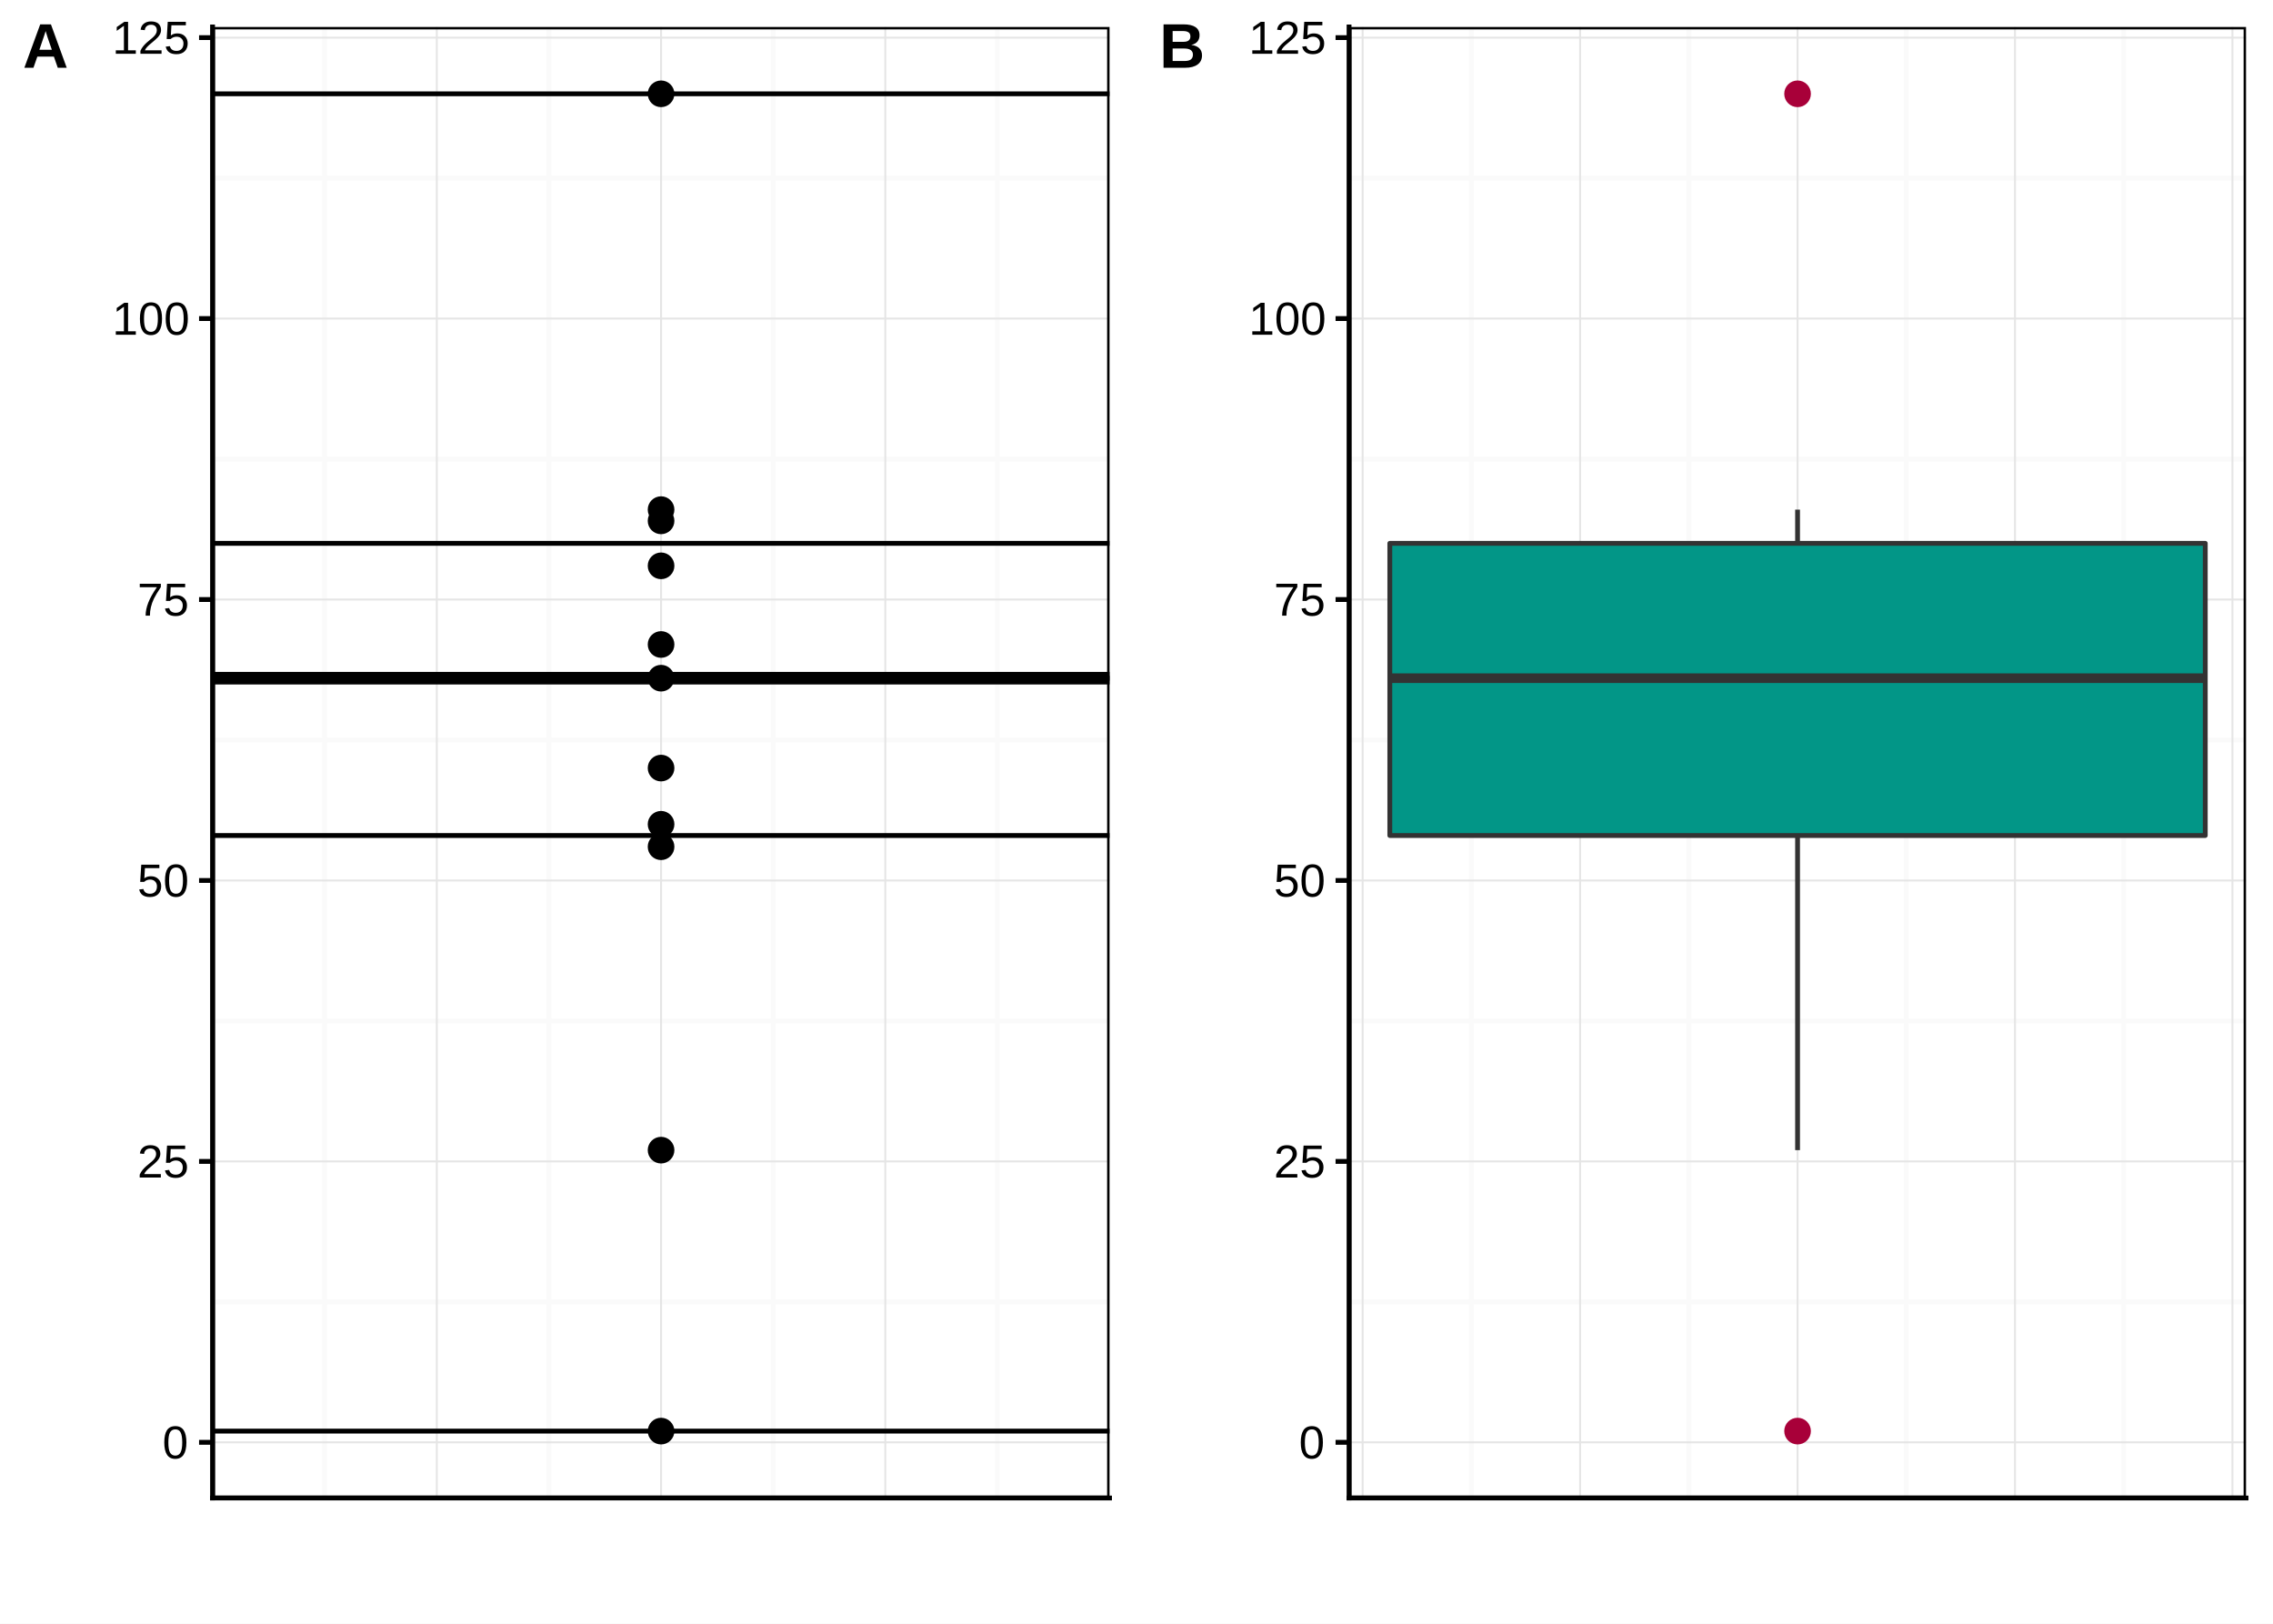
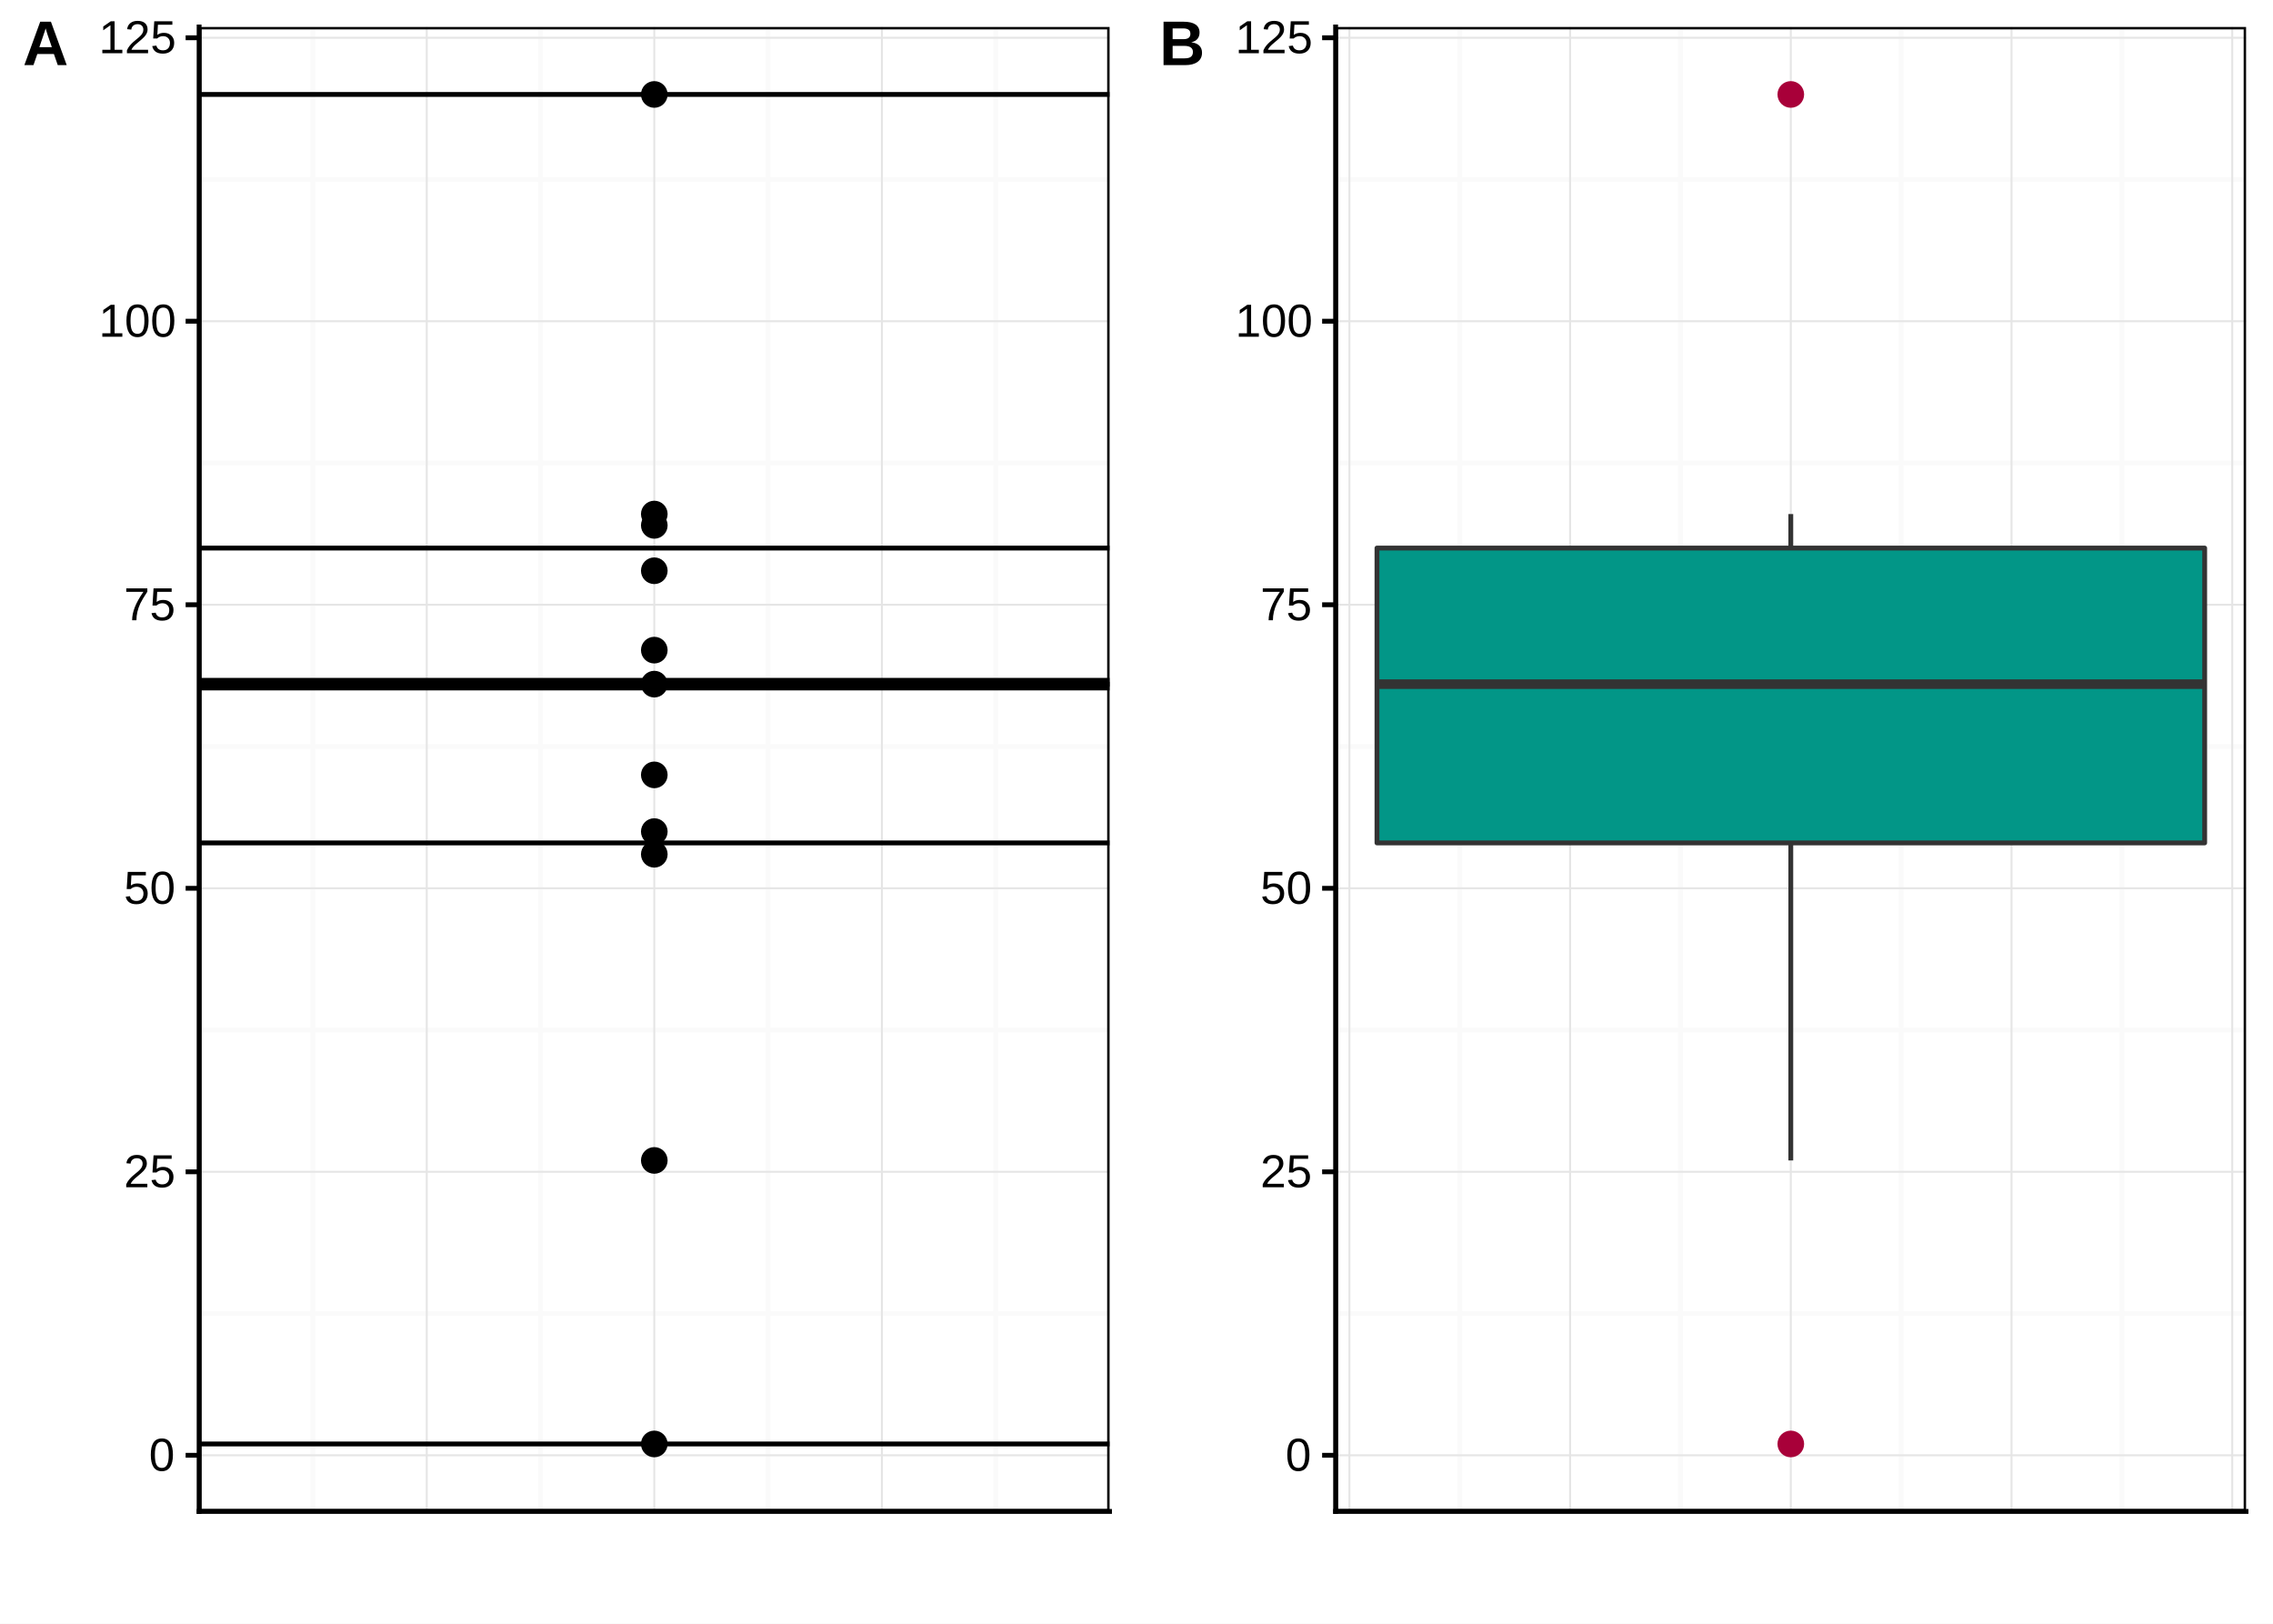
<svg xmlns="http://www.w3.org/2000/svg" viewBox="0 0 504.00 360.00">
  <defs>
    <style type="text/css">
    line, polyline, path, rect, circle {
      fill: none;
      stroke: #000000;
      stroke-linecap: round;
      stroke-linejoin: round;
      stroke-miterlimit: 10.00;
    }
  </style>
  </defs>
  <rect width="100%" height="100%" style="stroke: none; fill: #FFFFFF;" />
  <defs>
    <clipPath id="cpMHwyNTJ8MzYwfDA=">
      <rect x="0.00" y="0.00" width="252.00" height="360.00" />
    </clipPath>
  </defs>
  <rect x="0.00" y="0.00" width="252.00" height="360.00" style="stroke-width: 0.00; stroke: none;" clip-path="url(#cpMHwyNTJ8MzYwfDA=)" />
  <defs>
    <clipPath id="cpMHw1MDR8MzYwfDA=">
      <rect x="0.00" y="0.00" width="504.00" height="360.00" />
    </clipPath>
  </defs>
  <defs>
-     <clipPath id="cpNDcuMTMwM3wyNDYuMDIyfDMzMi4xMTZ8NS45Nzc1OA==">
-       <rect x="47.13" y="5.98" width="198.89" height="326.14" />
+     <clipPath id="cpNDQuMTQ2NXwyNDYuMDIyfDMzNS4wOTl8NS45Nzc1OA==">
+       <rect x="44.15" y="5.98" width="201.88" height="329.12" />
    </clipPath>
  </defs>
-   <rect x="47.13" y="5.98" width="198.89" height="326.14" style="stroke-width: 0.00; stroke: none; fill: #FFFFFF;" clip-path="url(#cpNDcuMTMwM3wyNDYuMDIyfDMzMi4xMTZ8NS45Nzc1OA==)" />
-   <polyline points="47.13,288.64 246.02,288.64 " style="stroke-width: 1.07; stroke: #FAFAFA; stroke-linecap: butt;" clip-path="url(#cpNDcuMTMwM3wyNDYuMDIyfDMzMi4xMTZ8NS45Nzc1OA==)" />
-   <polyline points="47.13,226.35 246.02,226.35 " style="stroke-width: 1.07; stroke: #FAFAFA; stroke-linecap: butt;" clip-path="url(#cpNDcuMTMwM3wyNDYuMDIyfDMzMi4xMTZ8NS45Nzc1OA==)" />
-   <polyline points="47.13,164.06 246.02,164.06 " style="stroke-width: 1.07; stroke: #FAFAFA; stroke-linecap: butt;" clip-path="url(#cpNDcuMTMwM3wyNDYuMDIyfDMzMi4xMTZ8NS45Nzc1OA==)" />
-   <polyline points="47.13,101.78 246.02,101.78 " style="stroke-width: 1.07; stroke: #FAFAFA; stroke-linecap: butt;" clip-path="url(#cpNDcuMTMwM3wyNDYuMDIyfDMzMi4xMTZ8NS45Nzc1OA==)" />
-   <polyline points="47.13,39.49 246.02,39.49 " style="stroke-width: 1.07; stroke: #FAFAFA; stroke-linecap: butt;" clip-path="url(#cpNDcuMTMwM3wyNDYuMDIyfDMzMi4xMTZ8NS45Nzc1OA==)" />
-   <polyline points="71.99,332.12 71.99,5.98 " style="stroke-width: 1.07; stroke: #FAFAFA; stroke-linecap: butt;" clip-path="url(#cpNDcuMTMwM3wyNDYuMDIyfDMzMi4xMTZ8NS45Nzc1OA==)" />
-   <polyline points="121.71,332.12 121.71,5.98 " style="stroke-width: 1.07; stroke: #FAFAFA; stroke-linecap: butt;" clip-path="url(#cpNDcuMTMwM3wyNDYuMDIyfDMzMi4xMTZ8NS45Nzc1OA==)" />
-   <polyline points="171.44,332.12 171.44,5.98 " style="stroke-width: 1.07; stroke: #FAFAFA; stroke-linecap: butt;" clip-path="url(#cpNDcuMTMwM3wyNDYuMDIyfDMzMi4xMTZ8NS45Nzc1OA==)" />
-   <polyline points="221.16,332.12 221.16,5.98 " style="stroke-width: 1.07; stroke: #FAFAFA; stroke-linecap: butt;" clip-path="url(#cpNDcuMTMwM3wyNDYuMDIyfDMzMi4xMTZ8NS45Nzc1OA==)" />
-   <polyline points="47.13,319.78 246.02,319.78 " style="stroke-width: 0.43; stroke: #E5E5E5; stroke-linecap: butt;" clip-path="url(#cpNDcuMTMwM3wyNDYuMDIyfDMzMi4xMTZ8NS45Nzc1OA==)" />
-   <polyline points="47.13,257.50 246.02,257.50 " style="stroke-width: 0.43; stroke: #E5E5E5; stroke-linecap: butt;" clip-path="url(#cpNDcuMTMwM3wyNDYuMDIyfDMzMi4xMTZ8NS45Nzc1OA==)" />
-   <polyline points="47.13,195.21 246.02,195.21 " style="stroke-width: 0.43; stroke: #E5E5E5; stroke-linecap: butt;" clip-path="url(#cpNDcuMTMwM3wyNDYuMDIyfDMzMi4xMTZ8NS45Nzc1OA==)" />
-   <polyline points="47.13,132.92 246.02,132.92 " style="stroke-width: 0.43; stroke: #E5E5E5; stroke-linecap: butt;" clip-path="url(#cpNDcuMTMwM3wyNDYuMDIyfDMzMi4xMTZ8NS45Nzc1OA==)" />
-   <polyline points="47.13,70.63 246.02,70.63 " style="stroke-width: 0.43; stroke: #E5E5E5; stroke-linecap: butt;" clip-path="url(#cpNDcuMTMwM3wyNDYuMDIyfDMzMi4xMTZ8NS45Nzc1OA==)" />
-   <polyline points="47.13,8.34 246.02,8.34 " style="stroke-width: 0.43; stroke: #E5E5E5; stroke-linecap: butt;" clip-path="url(#cpNDcuMTMwM3wyNDYuMDIyfDMzMi4xMTZ8NS45Nzc1OA==)" />
-   <polyline points="47.13,332.12 47.13,5.98 " style="stroke-width: 0.43; stroke: #E5E5E5; stroke-linecap: butt;" clip-path="url(#cpNDcuMTMwM3wyNDYuMDIyfDMzMi4xMTZ8NS45Nzc1OA==)" />
-   <polyline points="96.85,332.12 96.85,5.98 " style="stroke-width: 0.43; stroke: #E5E5E5; stroke-linecap: butt;" clip-path="url(#cpNDcuMTMwM3wyNDYuMDIyfDMzMi4xMTZ8NS45Nzc1OA==)" />
-   <polyline points="146.58,332.12 146.58,5.98 " style="stroke-width: 0.43; stroke: #E5E5E5; stroke-linecap: butt;" clip-path="url(#cpNDcuMTMwM3wyNDYuMDIyfDMzMi4xMTZ8NS45Nzc1OA==)" />
-   <polyline points="196.30,332.12 196.30,5.98 " style="stroke-width: 0.43; stroke: #E5E5E5; stroke-linecap: butt;" clip-path="url(#cpNDcuMTMwM3wyNDYuMDIyfDMzMi4xMTZ8NS45Nzc1OA==)" />
-   <polyline points="246.02,332.12 246.02,5.98 " style="stroke-width: 0.43; stroke: #E5E5E5; stroke-linecap: butt;" clip-path="url(#cpNDcuMTMwM3wyNDYuMDIyfDMzMi4xMTZ8NS45Nzc1OA==)" />
-   <circle cx="146.58" cy="317.29" r="1.95pt" style="stroke-width: 0.71; fill: #000000;" clip-path="url(#cpNDcuMTMwM3wyNDYuMDIyfDMzMi4xMTZ8NS45Nzc1OA==)" />
-   <circle cx="146.58" cy="142.89" r="1.95pt" style="stroke-width: 0.71; fill: #000000;" clip-path="url(#cpNDcuMTMwM3wyNDYuMDIyfDMzMi4xMTZ8NS45Nzc1OA==)" />
-   <circle cx="146.58" cy="182.75" r="1.95pt" style="stroke-width: 0.71; fill: #000000;" clip-path="url(#cpNDcuMTMwM3wyNDYuMDIyfDMzMi4xMTZ8NS45Nzc1OA==)" />
-   <circle cx="146.58" cy="150.36" r="1.95pt" style="stroke-width: 0.71; fill: #000000;" clip-path="url(#cpNDcuMTMwM3wyNDYuMDIyfDMzMi4xMTZ8NS45Nzc1OA==)" />
-   <circle cx="146.58" cy="125.45" r="1.95pt" style="stroke-width: 0.71; fill: #000000;" clip-path="url(#cpNDcuMTMwM3wyNDYuMDIyfDMzMi4xMTZ8NS45Nzc1OA==)" />
-   <circle cx="146.58" cy="170.29" r="1.95pt" style="stroke-width: 0.71; fill: #000000;" clip-path="url(#cpNDcuMTMwM3wyNDYuMDIyfDMzMi4xMTZ8NS45Nzc1OA==)" />
-   <circle cx="146.58" cy="112.99" r="1.95pt" style="stroke-width: 0.71; fill: #000000;" clip-path="url(#cpNDcuMTMwM3wyNDYuMDIyfDMzMi4xMTZ8NS45Nzc1OA==)" />
-   <circle cx="146.58" cy="20.80" r="1.95pt" style="stroke-width: 0.71; fill: #000000;" clip-path="url(#cpNDcuMTMwM3wyNDYuMDIyfDMzMi4xMTZ8NS45Nzc1OA==)" />
-   <circle cx="146.58" cy="115.48" r="1.95pt" style="stroke-width: 0.71; fill: #000000;" clip-path="url(#cpNDcuMTMwM3wyNDYuMDIyfDMzMi4xMTZ8NS45Nzc1OA==)" />
-   <circle cx="146.58" cy="187.73" r="1.95pt" style="stroke-width: 0.71; fill: #000000;" clip-path="url(#cpNDcuMTMwM3wyNDYuMDIyfDMzMi4xMTZ8NS45Nzc1OA==)" />
-   <circle cx="146.58" cy="255.00" r="1.95pt" style="stroke-width: 0.71; fill: #000000;" clip-path="url(#cpNDcuMTMwM3wyNDYuMDIyfDMzMi4xMTZ8NS45Nzc1OA==)" />
-   <line x1="47.13" y1="317.29" x2="246.02" y2="317.29" style="stroke-width: 1.07; stroke-linecap: butt;" clip-path="url(#cpNDcuMTMwM3wyNDYuMDIyfDMzMi4xMTZ8NS45Nzc1OA==)" />
-   <line x1="47.13" y1="185.24" x2="246.02" y2="185.24" style="stroke-width: 1.07; stroke-linecap: butt;" clip-path="url(#cpNDcuMTMwM3wyNDYuMDIyfDMzMi4xMTZ8NS45Nzc1OA==)" />
-   <line x1="47.13" y1="150.36" x2="246.02" y2="150.36" style="stroke-width: 1.07; stroke-linecap: butt;" clip-path="url(#cpNDcuMTMwM3wyNDYuMDIyfDMzMi4xMTZ8NS45Nzc1OA==)" />
-   <line x1="47.13" y1="120.46" x2="246.02" y2="120.46" style="stroke-width: 1.07; stroke-linecap: butt;" clip-path="url(#cpNDcuMTMwM3wyNDYuMDIyfDMzMi4xMTZ8NS45Nzc1OA==)" />
-   <line x1="47.13" y1="20.80" x2="246.02" y2="20.80" style="stroke-width: 1.07; stroke-linecap: butt;" clip-path="url(#cpNDcuMTMwM3wyNDYuMDIyfDMzMi4xMTZ8NS45Nzc1OA==)" />
-   <line x1="47.13" y1="150.36" x2="246.02" y2="150.36" style="stroke-width: 2.77; stroke-linecap: butt;" clip-path="url(#cpNDcuMTMwM3wyNDYuMDIyfDMzMi4xMTZ8NS45Nzc1OA==)" />
-   <rect x="47.13" y="5.98" width="198.89" height="326.14" style="stroke-width: 1.07;" clip-path="url(#cpNDcuMTMwM3wyNDYuMDIyfDMzMi4xMTZ8NS45Nzc1OA==)" />
+   <rect x="44.15" y="5.98" width="201.88" height="329.12" style="stroke-width: 0.00; stroke: none; fill: #FFFFFF;" clip-path="url(#cpNDQuMTQ2NXwyNDYuMDIyfDMzNS4wOTl8NS45Nzc1OA==)" />
+   <polyline points="44.15,291.22 246.02,291.22 " style="stroke-width: 1.07; stroke: #FAFAFA; stroke-linecap: butt;" clip-path="url(#cpNDQuMTQ2NXwyNDYuMDIyfDMzNS4wOTl8NS45Nzc1OA==)" />
+   <polyline points="44.15,228.37 246.02,228.37 " style="stroke-width: 1.07; stroke: #FAFAFA; stroke-linecap: butt;" clip-path="url(#cpNDQuMTQ2NXwyNDYuMDIyfDMzNS4wOTl8NS45Nzc1OA==)" />
+   <polyline points="44.15,165.51 246.02,165.51 " style="stroke-width: 1.07; stroke: #FAFAFA; stroke-linecap: butt;" clip-path="url(#cpNDQuMTQ2NXwyNDYuMDIyfDMzNS4wOTl8NS45Nzc1OA==)" />
+   <polyline points="44.15,102.65 246.02,102.65 " style="stroke-width: 1.07; stroke: #FAFAFA; stroke-linecap: butt;" clip-path="url(#cpNDQuMTQ2NXwyNDYuMDIyfDMzNS4wOTl8NS45Nzc1OA==)" />
+   <polyline points="44.15,39.79 246.02,39.79 " style="stroke-width: 1.07; stroke: #FAFAFA; stroke-linecap: butt;" clip-path="url(#cpNDQuMTQ2NXwyNDYuMDIyfDMzNS4wOTl8NS45Nzc1OA==)" />
+   <polyline points="69.38,335.10 69.38,5.98 " style="stroke-width: 1.07; stroke: #FAFAFA; stroke-linecap: butt;" clip-path="url(#cpNDQuMTQ2NXwyNDYuMDIyfDMzNS4wOTl8NS45Nzc1OA==)" />
+   <polyline points="119.85,335.10 119.85,5.98 " style="stroke-width: 1.07; stroke: #FAFAFA; stroke-linecap: butt;" clip-path="url(#cpNDQuMTQ2NXwyNDYuMDIyfDMzNS4wOTl8NS45Nzc1OA==)" />
+   <polyline points="170.32,335.10 170.32,5.98 " style="stroke-width: 1.07; stroke: #FAFAFA; stroke-linecap: butt;" clip-path="url(#cpNDQuMTQ2NXwyNDYuMDIyfDMzNS4wOTl8NS45Nzc1OA==)" />
+   <polyline points="220.79,335.10 220.79,5.98 " style="stroke-width: 1.07; stroke: #FAFAFA; stroke-linecap: butt;" clip-path="url(#cpNDQuMTQ2NXwyNDYuMDIyfDMzNS4wOTl8NS45Nzc1OA==)" />
+   <polyline points="44.15,322.65 246.02,322.65 " style="stroke-width: 0.43; stroke: #E5E5E5; stroke-linecap: butt;" clip-path="url(#cpNDQuMTQ2NXwyNDYuMDIyfDMzNS4wOTl8NS45Nzc1OA==)" />
+   <polyline points="44.15,259.80 246.02,259.80 " style="stroke-width: 0.43; stroke: #E5E5E5; stroke-linecap: butt;" clip-path="url(#cpNDQuMTQ2NXwyNDYuMDIyfDMzNS4wOTl8NS45Nzc1OA==)" />
+   <polyline points="44.15,196.94 246.02,196.94 " style="stroke-width: 0.43; stroke: #E5E5E5; stroke-linecap: butt;" clip-path="url(#cpNDQuMTQ2NXwyNDYuMDIyfDMzNS4wOTl8NS45Nzc1OA==)" />
+   <polyline points="44.15,134.08 246.02,134.08 " style="stroke-width: 0.43; stroke: #E5E5E5; stroke-linecap: butt;" clip-path="url(#cpNDQuMTQ2NXwyNDYuMDIyfDMzNS4wOTl8NS45Nzc1OA==)" />
+   <polyline points="44.15,71.22 246.02,71.22 " style="stroke-width: 0.43; stroke: #E5E5E5; stroke-linecap: butt;" clip-path="url(#cpNDQuMTQ2NXwyNDYuMDIyfDMzNS4wOTl8NS45Nzc1OA==)" />
+   <polyline points="44.15,8.37 246.02,8.37 " style="stroke-width: 0.43; stroke: #E5E5E5; stroke-linecap: butt;" clip-path="url(#cpNDQuMTQ2NXwyNDYuMDIyfDMzNS4wOTl8NS45Nzc1OA==)" />
+   <polyline points="44.15,335.10 44.15,5.98 " style="stroke-width: 0.43; stroke: #E5E5E5; stroke-linecap: butt;" clip-path="url(#cpNDQuMTQ2NXwyNDYuMDIyfDMzNS4wOTl8NS45Nzc1OA==)" />
+   <polyline points="94.62,335.10 94.62,5.98 " style="stroke-width: 0.43; stroke: #E5E5E5; stroke-linecap: butt;" clip-path="url(#cpNDQuMTQ2NXwyNDYuMDIyfDMzNS4wOTl8NS45Nzc1OA==)" />
+   <polyline points="145.08,335.10 145.08,5.98 " style="stroke-width: 0.43; stroke: #E5E5E5; stroke-linecap: butt;" clip-path="url(#cpNDQuMTQ2NXwyNDYuMDIyfDMzNS4wOTl8NS45Nzc1OA==)" />
+   <polyline points="195.55,335.10 195.55,5.98 " style="stroke-width: 0.43; stroke: #E5E5E5; stroke-linecap: butt;" clip-path="url(#cpNDQuMTQ2NXwyNDYuMDIyfDMzNS4wOTl8NS45Nzc1OA==)" />
+   <polyline points="246.02,335.10 246.02,5.98 " style="stroke-width: 0.43; stroke: #E5E5E5; stroke-linecap: butt;" clip-path="url(#cpNDQuMTQ2NXwyNDYuMDIyfDMzNS4wOTl8NS45Nzc1OA==)" />
+   <circle cx="145.08" cy="320.14" r="1.95pt" style="stroke-width: 0.71; fill: #000000;" clip-path="url(#cpNDQuMTQ2NXwyNDYuMDIyfDMzNS4wOTl8NS45Nzc1OA==)" />
+   <circle cx="145.08" cy="144.14" r="1.95pt" style="stroke-width: 0.71; fill: #000000;" clip-path="url(#cpNDQuMTQ2NXwyNDYuMDIyfDMzNS4wOTl8NS45Nzc1OA==)" />
+   <circle cx="145.08" cy="184.37" r="1.95pt" style="stroke-width: 0.71; fill: #000000;" clip-path="url(#cpNDQuMTQ2NXwyNDYuMDIyfDMzNS4wOTl8NS45Nzc1OA==)" />
+   <circle cx="145.08" cy="151.68" r="1.95pt" style="stroke-width: 0.71; fill: #000000;" clip-path="url(#cpNDQuMTQ2NXwyNDYuMDIyfDMzNS4wOTl8NS45Nzc1OA==)" />
+   <circle cx="145.08" cy="126.54" r="1.95pt" style="stroke-width: 0.71; fill: #000000;" clip-path="url(#cpNDQuMTQ2NXwyNDYuMDIyfDMzNS4wOTl8NS45Nzc1OA==)" />
+   <circle cx="145.08" cy="171.80" r="1.95pt" style="stroke-width: 0.71; fill: #000000;" clip-path="url(#cpNDQuMTQ2NXwyNDYuMDIyfDMzNS4wOTl8NS45Nzc1OA==)" />
+   <circle cx="145.08" cy="113.97" r="1.95pt" style="stroke-width: 0.71; fill: #000000;" clip-path="url(#cpNDQuMTQ2NXwyNDYuMDIyfDMzNS4wOTl8NS45Nzc1OA==)" />
+   <circle cx="145.08" cy="20.94" r="1.95pt" style="stroke-width: 0.71; fill: #000000;" clip-path="url(#cpNDQuMTQ2NXwyNDYuMDIyfDMzNS4wOTl8NS45Nzc1OA==)" />
+   <circle cx="145.08" cy="116.48" r="1.95pt" style="stroke-width: 0.71; fill: #000000;" clip-path="url(#cpNDQuMTQ2NXwyNDYuMDIyfDMzNS4wOTl8NS45Nzc1OA==)" />
+   <circle cx="145.08" cy="189.40" r="1.95pt" style="stroke-width: 0.71; fill: #000000;" clip-path="url(#cpNDQuMTQ2NXwyNDYuMDIyfDMzNS4wOTl8NS45Nzc1OA==)" />
+   <circle cx="145.08" cy="257.28" r="1.95pt" style="stroke-width: 0.71; fill: #000000;" clip-path="url(#cpNDQuMTQ2NXwyNDYuMDIyfDMzNS4wOTl8NS45Nzc1OA==)" />
+   <line x1="44.15" y1="320.14" x2="246.02" y2="320.14" style="stroke-width: 1.07; stroke-linecap: butt;" clip-path="url(#cpNDQuMTQ2NXwyNDYuMDIyfDMzNS4wOTl8NS45Nzc1OA==)" />
+   <line x1="44.15" y1="186.88" x2="246.02" y2="186.88" style="stroke-width: 1.07; stroke-linecap: butt;" clip-path="url(#cpNDQuMTQ2NXwyNDYuMDIyfDMzNS4wOTl8NS45Nzc1OA==)" />
+   <line x1="44.15" y1="151.68" x2="246.02" y2="151.68" style="stroke-width: 1.07; stroke-linecap: butt;" clip-path="url(#cpNDQuMTQ2NXwyNDYuMDIyfDMzNS4wOTl8NS45Nzc1OA==)" />
+   <line x1="44.15" y1="121.51" x2="246.02" y2="121.51" style="stroke-width: 1.07; stroke-linecap: butt;" clip-path="url(#cpNDQuMTQ2NXwyNDYuMDIyfDMzNS4wOTl8NS45Nzc1OA==)" />
+   <line x1="44.15" y1="20.94" x2="246.02" y2="20.94" style="stroke-width: 1.07; stroke-linecap: butt;" clip-path="url(#cpNDQuMTQ2NXwyNDYuMDIyfDMzNS4wOTl8NS45Nzc1OA==)" />
+   <line x1="44.15" y1="151.68" x2="246.02" y2="151.68" style="stroke-width: 2.77; stroke-linecap: butt;" clip-path="url(#cpNDQuMTQ2NXwyNDYuMDIyfDMzNS4wOTl8NS45Nzc1OA==)" />
+   <rect x="44.15" y="5.98" width="201.88" height="329.12" style="stroke-width: 1.07;" clip-path="url(#cpNDQuMTQ2NXwyNDYuMDIyfDMzNS4wOTl8NS45Nzc1OA==)" />
  <defs>
    <clipPath id="cpMHw1MDR8MzYwfDA=">
      <rect x="0.00" y="0.00" width="504.00" height="360.00" />
    </clipPath>
  </defs>
-   <polyline points="47.13,332.12 47.13,5.98 " style="stroke-width: 1.07; stroke-linecap: square;" clip-path="url(#cpMHw1MDR8MzYwfDA=)" />
+   <polyline points="44.15,335.10 44.15,5.98 " style="stroke-width: 1.07; stroke-linecap: square;" clip-path="url(#cpMHw1MDR8MzYwfDA=)" />
  <g clip-path="url(#cpMHw1MDR8MzYwfDA=)">
-     <text x="36.02" y="323.36" style="font-size: 10.28px; font-family: Arial;" textLength="5.56px" lengthAdjust="spacingAndGlyphs">0</text>
+     <text x="33.03" y="326.09" style="font-size: 10.28px; font-family: Liberation Sans;" textLength="5.56px" lengthAdjust="spacingAndGlyphs">0</text>
  </g>
  <g clip-path="url(#cpMHw1MDR8MzYwfDA=)">
-     <text x="30.46" y="261.07" style="font-size: 10.28px; font-family: Arial;" textLength="11.12px" lengthAdjust="spacingAndGlyphs">25</text>
+     <text x="27.47" y="263.23" style="font-size: 10.28px; font-family: Liberation Sans;" textLength="11.12px" lengthAdjust="spacingAndGlyphs">25</text>
  </g>
  <g clip-path="url(#cpMHw1MDR8MzYwfDA=)">
-     <text x="30.46" y="198.79" style="font-size: 10.28px; font-family: Arial;" textLength="11.12px" lengthAdjust="spacingAndGlyphs">50</text>
+     <text x="27.47" y="200.38" style="font-size: 10.28px; font-family: Liberation Sans;" textLength="11.12px" lengthAdjust="spacingAndGlyphs">50</text>
  </g>
  <g clip-path="url(#cpMHw1MDR8MzYwfDA=)">
-     <text x="30.46" y="136.50" style="font-size: 10.28px; font-family: Arial;" textLength="11.12px" lengthAdjust="spacingAndGlyphs">75</text>
+     <text x="27.47" y="137.52" style="font-size: 10.28px; font-family: Liberation Sans;" textLength="11.12px" lengthAdjust="spacingAndGlyphs">75</text>
  </g>
  <g clip-path="url(#cpMHw1MDR8MzYwfDA=)">
-     <text x="24.90" y="74.21" style="font-size: 10.28px; font-family: Arial;" textLength="16.68px" lengthAdjust="spacingAndGlyphs">100</text>
+     <text x="21.91" y="74.66" style="font-size: 10.28px; font-family: Liberation Sans;" textLength="16.68px" lengthAdjust="spacingAndGlyphs">100</text>
  </g>
  <g clip-path="url(#cpMHw1MDR8MzYwfDA=)">
-     <text x="24.90" y="11.92" style="font-size: 10.28px; font-family: Arial;" textLength="16.68px" lengthAdjust="spacingAndGlyphs">125</text>
+     <text x="21.91" y="11.80" style="font-size: 10.28px; font-family: Liberation Sans;" textLength="16.68px" lengthAdjust="spacingAndGlyphs">125</text>
  </g>
-   <polyline points="44.14,319.78 47.13,319.78 " style="stroke-width: 1.07; stroke-linecap: butt;" clip-path="url(#cpMHw1MDR8MzYwfDA=)" />
-   <polyline points="44.14,257.50 47.13,257.50 " style="stroke-width: 1.07; stroke-linecap: butt;" clip-path="url(#cpMHw1MDR8MzYwfDA=)" />
-   <polyline points="44.14,195.21 47.13,195.21 " style="stroke-width: 1.07; stroke-linecap: butt;" clip-path="url(#cpMHw1MDR8MzYwfDA=)" />
-   <polyline points="44.14,132.92 47.13,132.92 " style="stroke-width: 1.07; stroke-linecap: butt;" clip-path="url(#cpMHw1MDR8MzYwfDA=)" />
-   <polyline points="44.14,70.63 47.13,70.63 " style="stroke-width: 1.07; stroke-linecap: butt;" clip-path="url(#cpMHw1MDR8MzYwfDA=)" />
-   <polyline points="44.14,8.34 47.13,8.34 " style="stroke-width: 1.07; stroke-linecap: butt;" clip-path="url(#cpMHw1MDR8MzYwfDA=)" />
-   <polyline points="47.13,332.12 246.02,332.12 " style="stroke-width: 1.07; stroke-linecap: square;" clip-path="url(#cpMHw1MDR8MzYwfDA=)" />
+   <polyline points="41.16,322.65 44.15,322.65 " style="stroke-width: 1.07; stroke-linecap: butt;" clip-path="url(#cpMHw1MDR8MzYwfDA=)" />
+   <polyline points="41.16,259.80 44.15,259.80 " style="stroke-width: 1.07; stroke-linecap: butt;" clip-path="url(#cpMHw1MDR8MzYwfDA=)" />
+   <polyline points="41.16,196.94 44.15,196.94 " style="stroke-width: 1.07; stroke-linecap: butt;" clip-path="url(#cpMHw1MDR8MzYwfDA=)" />
+   <polyline points="41.16,134.08 44.15,134.08 " style="stroke-width: 1.07; stroke-linecap: butt;" clip-path="url(#cpMHw1MDR8MzYwfDA=)" />
+   <polyline points="41.16,71.22 44.15,71.22 " style="stroke-width: 1.07; stroke-linecap: butt;" clip-path="url(#cpMHw1MDR8MzYwfDA=)" />
+   <polyline points="41.16,8.37 44.15,8.37 " style="stroke-width: 1.07; stroke-linecap: butt;" clip-path="url(#cpMHw1MDR8MzYwfDA=)" />
+   <polyline points="44.15,335.10 246.02,335.10 " style="stroke-width: 1.07; stroke-linecap: square;" clip-path="url(#cpMHw1MDR8MzYwfDA=)" />
  <g clip-path="url(#cpMHw1MDR8MzYwfDA=)">
-     <text x="5.06" y="15.02" style="font-size: 14.00px; font-weight: bold; font-family: Arial;" textLength="10.11px" lengthAdjust="spacingAndGlyphs">A</text>
+     <text x="5.06" y="14.44" style="font-size: 14.00px; font-weight: bold; font-family: Liberation Sans;" textLength="10.11px" lengthAdjust="spacingAndGlyphs">A</text>
  </g>
  <defs>
    <clipPath id="cpMjUyfDUwNHwzNjB8MA==">
      <rect x="252.00" y="0.00" width="252.00" height="360.00" />
    </clipPath>
  </defs>
  <rect x="252.00" y="0.00" width="252.00" height="360.00" style="stroke-width: 0.00; stroke: none;" clip-path="url(#cpMjUyfDUwNHwzNjB8MA==)" />
  <defs>
    <clipPath id="cpMHw1MDR8MzYwfDA=">
      <rect x="0.00" y="0.00" width="504.00" height="360.00" />
    </clipPath>
  </defs>
  <defs>
-     <clipPath id="cpMjk5LjEzfDQ5OC4wMjJ8MzMyLjExNnw1Ljk3NzU4">
-       <rect x="299.13" y="5.98" width="198.89" height="326.14" />
+     <clipPath id="cpMjk2LjE0N3w0OTguMDIyfDMzNS4wOTl8NS45Nzc1OA==">
+       <rect x="296.15" y="5.98" width="201.88" height="329.12" />
    </clipPath>
  </defs>
-   <rect x="299.13" y="5.98" width="198.89" height="326.14" style="stroke-width: 0.00; stroke: none; fill: #FFFFFF;" clip-path="url(#cpMjk5LjEzfDQ5OC4wMjJ8MzMyLjExNnw1Ljk3NzU4)" />
-   <polyline points="299.13,288.64 498.02,288.64 " style="stroke-width: 1.07; stroke: #FAFAFA; stroke-linecap: butt;" clip-path="url(#cpMjk5LjEzfDQ5OC4wMjJ8MzMyLjExNnw1Ljk3NzU4)" />
-   <polyline points="299.13,226.35 498.02,226.35 " style="stroke-width: 1.07; stroke: #FAFAFA; stroke-linecap: butt;" clip-path="url(#cpMjk5LjEzfDQ5OC4wMjJ8MzMyLjExNnw1Ljk3NzU4)" />
-   <polyline points="299.13,164.06 498.02,164.06 " style="stroke-width: 1.07; stroke: #FAFAFA; stroke-linecap: butt;" clip-path="url(#cpMjk5LjEzfDQ5OC4wMjJ8MzMyLjExNnw1Ljk3NzU4)" />
-   <polyline points="299.13,101.78 498.02,101.78 " style="stroke-width: 1.07; stroke: #FAFAFA; stroke-linecap: butt;" clip-path="url(#cpMjk5LjEzfDQ5OC4wMjJ8MzMyLjExNnw1Ljk3NzU4)" />
-   <polyline points="299.13,39.49 498.02,39.49 " style="stroke-width: 1.07; stroke: #FAFAFA; stroke-linecap: butt;" clip-path="url(#cpMjk5LjEzfDQ5OC4wMjJ8MzMyLjExNnw1Ljk3NzU4)" />
-   <polyline points="326.25,332.12 326.25,5.98 " style="stroke-width: 1.07; stroke: #FAFAFA; stroke-linecap: butt;" clip-path="url(#cpMjk5LjEzfDQ5OC4wMjJ8MzMyLjExNnw1Ljk3NzU4)" />
-   <polyline points="374.47,332.12 374.47,5.98 " style="stroke-width: 1.07; stroke: #FAFAFA; stroke-linecap: butt;" clip-path="url(#cpMjk5LjEzfDQ5OC4wMjJ8MzMyLjExNnw1Ljk3NzU4)" />
-   <polyline points="422.68,332.12 422.68,5.98 " style="stroke-width: 1.07; stroke: #FAFAFA; stroke-linecap: butt;" clip-path="url(#cpMjk5LjEzfDQ5OC4wMjJ8MzMyLjExNnw1Ljk3NzU4)" />
-   <polyline points="470.90,332.12 470.90,5.98 " style="stroke-width: 1.07; stroke: #FAFAFA; stroke-linecap: butt;" clip-path="url(#cpMjk5LjEzfDQ5OC4wMjJ8MzMyLjExNnw1Ljk3NzU4)" />
-   <polyline points="299.13,319.78 498.02,319.78 " style="stroke-width: 0.43; stroke: #E5E5E5; stroke-linecap: butt;" clip-path="url(#cpMjk5LjEzfDQ5OC4wMjJ8MzMyLjExNnw1Ljk3NzU4)" />
-   <polyline points="299.13,257.50 498.02,257.50 " style="stroke-width: 0.43; stroke: #E5E5E5; stroke-linecap: butt;" clip-path="url(#cpMjk5LjEzfDQ5OC4wMjJ8MzMyLjExNnw1Ljk3NzU4)" />
-   <polyline points="299.13,195.21 498.02,195.21 " style="stroke-width: 0.43; stroke: #E5E5E5; stroke-linecap: butt;" clip-path="url(#cpMjk5LjEzfDQ5OC4wMjJ8MzMyLjExNnw1Ljk3NzU4)" />
-   <polyline points="299.13,132.92 498.02,132.92 " style="stroke-width: 0.43; stroke: #E5E5E5; stroke-linecap: butt;" clip-path="url(#cpMjk5LjEzfDQ5OC4wMjJ8MzMyLjExNnw1Ljk3NzU4)" />
-   <polyline points="299.13,70.63 498.02,70.63 " style="stroke-width: 0.43; stroke: #E5E5E5; stroke-linecap: butt;" clip-path="url(#cpMjk5LjEzfDQ5OC4wMjJ8MzMyLjExNnw1Ljk3NzU4)" />
-   <polyline points="299.13,8.34 498.02,8.34 " style="stroke-width: 0.43; stroke: #E5E5E5; stroke-linecap: butt;" clip-path="url(#cpMjk5LjEzfDQ5OC4wMjJ8MzMyLjExNnw1Ljk3NzU4)" />
-   <polyline points="302.14,332.12 302.14,5.98 " style="stroke-width: 0.43; stroke: #E5E5E5; stroke-linecap: butt;" clip-path="url(#cpMjk5LjEzfDQ5OC4wMjJ8MzMyLjExNnw1Ljk3NzU4)" />
-   <polyline points="350.36,332.12 350.36,5.98 " style="stroke-width: 0.43; stroke: #E5E5E5; stroke-linecap: butt;" clip-path="url(#cpMjk5LjEzfDQ5OC4wMjJ8MzMyLjExNnw1Ljk3NzU4)" />
-   <polyline points="398.58,332.12 398.58,5.98 " style="stroke-width: 0.43; stroke: #E5E5E5; stroke-linecap: butt;" clip-path="url(#cpMjk5LjEzfDQ5OC4wMjJ8MzMyLjExNnw1Ljk3NzU4)" />
-   <polyline points="446.79,332.12 446.79,5.98 " style="stroke-width: 0.43; stroke: #E5E5E5; stroke-linecap: butt;" clip-path="url(#cpMjk5LjEzfDQ5OC4wMjJ8MzMyLjExNnw1Ljk3NzU4)" />
-   <polyline points="495.01,332.12 495.01,5.98 " style="stroke-width: 0.43; stroke: #E5E5E5; stroke-linecap: butt;" clip-path="url(#cpMjk5LjEzfDQ5OC4wMjJ8MzMyLjExNnw1Ljk3NzU4)" />
-   <circle cx="398.58" cy="317.29" r="1.95pt" style="stroke-width: 0.71; stroke: #A80039; fill: #A80039;" clip-path="url(#cpMjk5LjEzfDQ5OC4wMjJ8MzMyLjExNnw1Ljk3NzU4)" />
-   <circle cx="398.58" cy="20.80" r="1.95pt" style="stroke-width: 0.71; stroke: #A80039; fill: #A80039;" clip-path="url(#cpMjk5LjEzfDQ5OC4wMjJ8MzMyLjExNnw1Ljk3NzU4)" />
-   <line x1="398.58" y1="120.46" x2="398.58" y2="112.99" style="stroke-width: 1.07; stroke: #333333; stroke-linecap: butt;" clip-path="url(#cpMjk5LjEzfDQ5OC4wMjJ8MzMyLjExNnw1Ljk3NzU4)" />
-   <line x1="398.58" y1="185.24" x2="398.58" y2="255.00" style="stroke-width: 1.07; stroke: #333333; stroke-linecap: butt;" clip-path="url(#cpMjk5LjEzfDQ5OC4wMjJ8MzMyLjExNnw1Ljk3NzU4)" />
-   <polyline points="308.17,120.46 308.17,185.24 488.98,185.24 488.98,120.46 308.17,120.46 " style="stroke-width: 1.07; stroke: #333333; fill: #029687;" clip-path="url(#cpMjk5LjEzfDQ5OC4wMjJ8MzMyLjExNnw1Ljk3NzU4)" />
-   <line x1="308.17" y1="150.36" x2="488.98" y2="150.36" style="stroke-width: 2.13; stroke: #333333; stroke-linecap: butt;" clip-path="url(#cpMjk5LjEzfDQ5OC4wMjJ8MzMyLjExNnw1Ljk3NzU4)" />
-   <rect x="299.13" y="5.98" width="198.89" height="326.14" style="stroke-width: 1.07;" clip-path="url(#cpMjk5LjEzfDQ5OC4wMjJ8MzMyLjExNnw1Ljk3NzU4)" />
+   <rect x="296.15" y="5.98" width="201.88" height="329.12" style="stroke-width: 0.00; stroke: none; fill: #FFFFFF;" clip-path="url(#cpMjk2LjE0N3w0OTguMDIyfDMzNS4wOTl8NS45Nzc1OA==)" />
+   <polyline points="296.15,291.22 498.02,291.22 " style="stroke-width: 1.07; stroke: #FAFAFA; stroke-linecap: butt;" clip-path="url(#cpMjk2LjE0N3w0OTguMDIyfDMzNS4wOTl8NS45Nzc1OA==)" />
+   <polyline points="296.15,228.37 498.02,228.37 " style="stroke-width: 1.07; stroke: #FAFAFA; stroke-linecap: butt;" clip-path="url(#cpMjk2LjE0N3w0OTguMDIyfDMzNS4wOTl8NS45Nzc1OA==)" />
+   <polyline points="296.15,165.51 498.02,165.51 " style="stroke-width: 1.07; stroke: #FAFAFA; stroke-linecap: butt;" clip-path="url(#cpMjk2LjE0N3w0OTguMDIyfDMzNS4wOTl8NS45Nzc1OA==)" />
+   <polyline points="296.15,102.65 498.02,102.65 " style="stroke-width: 1.07; stroke: #FAFAFA; stroke-linecap: butt;" clip-path="url(#cpMjk2LjE0N3w0OTguMDIyfDMzNS4wOTl8NS45Nzc1OA==)" />
+   <polyline points="296.15,39.79 498.02,39.79 " style="stroke-width: 1.07; stroke: #FAFAFA; stroke-linecap: butt;" clip-path="url(#cpMjk2LjE0N3w0OTguMDIyfDMzNS4wOTl8NS45Nzc1OA==)" />
+   <polyline points="323.68,335.10 323.68,5.98 " style="stroke-width: 1.07; stroke: #FAFAFA; stroke-linecap: butt;" clip-path="url(#cpMjk2LjE0N3w0OTguMDIyfDMzNS4wOTl8NS45Nzc1OA==)" />
+   <polyline points="372.61,335.10 372.61,5.98 " style="stroke-width: 1.07; stroke: #FAFAFA; stroke-linecap: butt;" clip-path="url(#cpMjk2LjE0N3w0OTguMDIyfDMzNS4wOTl8NS45Nzc1OA==)" />
+   <polyline points="421.55,335.10 421.55,5.98 " style="stroke-width: 1.07; stroke: #FAFAFA; stroke-linecap: butt;" clip-path="url(#cpMjk2LjE0N3w0OTguMDIyfDMzNS4wOTl8NS45Nzc1OA==)" />
+   <polyline points="470.49,335.10 470.49,5.98 " style="stroke-width: 1.07; stroke: #FAFAFA; stroke-linecap: butt;" clip-path="url(#cpMjk2LjE0N3w0OTguMDIyfDMzNS4wOTl8NS45Nzc1OA==)" />
+   <polyline points="296.15,322.65 498.02,322.65 " style="stroke-width: 0.43; stroke: #E5E5E5; stroke-linecap: butt;" clip-path="url(#cpMjk2LjE0N3w0OTguMDIyfDMzNS4wOTl8NS45Nzc1OA==)" />
+   <polyline points="296.15,259.80 498.02,259.80 " style="stroke-width: 0.43; stroke: #E5E5E5; stroke-linecap: butt;" clip-path="url(#cpMjk2LjE0N3w0OTguMDIyfDMzNS4wOTl8NS45Nzc1OA==)" />
+   <polyline points="296.15,196.94 498.02,196.94 " style="stroke-width: 0.43; stroke: #E5E5E5; stroke-linecap: butt;" clip-path="url(#cpMjk2LjE0N3w0OTguMDIyfDMzNS4wOTl8NS45Nzc1OA==)" />
+   <polyline points="296.15,134.08 498.02,134.08 " style="stroke-width: 0.43; stroke: #E5E5E5; stroke-linecap: butt;" clip-path="url(#cpMjk2LjE0N3w0OTguMDIyfDMzNS4wOTl8NS45Nzc1OA==)" />
+   <polyline points="296.15,71.22 498.02,71.22 " style="stroke-width: 0.43; stroke: #E5E5E5; stroke-linecap: butt;" clip-path="url(#cpMjk2LjE0N3w0OTguMDIyfDMzNS4wOTl8NS45Nzc1OA==)" />
+   <polyline points="296.15,8.37 498.02,8.37 " style="stroke-width: 0.43; stroke: #E5E5E5; stroke-linecap: butt;" clip-path="url(#cpMjk2LjE0N3w0OTguMDIyfDMzNS4wOTl8NS45Nzc1OA==)" />
+   <polyline points="299.21,335.10 299.21,5.98 " style="stroke-width: 0.43; stroke: #E5E5E5; stroke-linecap: butt;" clip-path="url(#cpMjk2LjE0N3w0OTguMDIyfDMzNS4wOTl8NS45Nzc1OA==)" />
+   <polyline points="348.14,335.10 348.14,5.98 " style="stroke-width: 0.43; stroke: #E5E5E5; stroke-linecap: butt;" clip-path="url(#cpMjk2LjE0N3w0OTguMDIyfDMzNS4wOTl8NS45Nzc1OA==)" />
+   <polyline points="397.08,335.10 397.08,5.98 " style="stroke-width: 0.43; stroke: #E5E5E5; stroke-linecap: butt;" clip-path="url(#cpMjk2LjE0N3w0OTguMDIyfDMzNS4wOTl8NS45Nzc1OA==)" />
+   <polyline points="446.02,335.10 446.02,5.98 " style="stroke-width: 0.43; stroke: #E5E5E5; stroke-linecap: butt;" clip-path="url(#cpMjk2LjE0N3w0OTguMDIyfDMzNS4wOTl8NS45Nzc1OA==)" />
+   <polyline points="494.96,335.10 494.96,5.98 " style="stroke-width: 0.43; stroke: #E5E5E5; stroke-linecap: butt;" clip-path="url(#cpMjk2LjE0N3w0OTguMDIyfDMzNS4wOTl8NS45Nzc1OA==)" />
+   <circle cx="397.08" cy="320.14" r="1.95pt" style="stroke-width: 0.71; stroke: #A80039; fill: #A80039;" clip-path="url(#cpMjk2LjE0N3w0OTguMDIyfDMzNS4wOTl8NS45Nzc1OA==)" />
+   <circle cx="397.08" cy="20.94" r="1.95pt" style="stroke-width: 0.71; stroke: #A80039; fill: #A80039;" clip-path="url(#cpMjk2LjE0N3w0OTguMDIyfDMzNS4wOTl8NS45Nzc1OA==)" />
+   <line x1="397.08" y1="121.51" x2="397.08" y2="113.97" style="stroke-width: 1.07; stroke: #333333; stroke-linecap: butt;" clip-path="url(#cpMjk2LjE0N3w0OTguMDIyfDMzNS4wOTl8NS45Nzc1OA==)" />
+   <line x1="397.08" y1="186.88" x2="397.08" y2="257.28" style="stroke-width: 1.07; stroke: #333333; stroke-linecap: butt;" clip-path="url(#cpMjk2LjE0N3w0OTguMDIyfDMzNS4wOTl8NS45Nzc1OA==)" />
+   <polyline points="305.32,121.51 305.32,186.88 488.85,186.88 488.85,121.51 305.32,121.51 " style="stroke-width: 1.07; stroke: #333333; fill: #029687;" clip-path="url(#cpMjk2LjE0N3w0OTguMDIyfDMzNS4wOTl8NS45Nzc1OA==)" />
+   <line x1="305.32" y1="151.68" x2="488.85" y2="151.68" style="stroke-width: 2.13; stroke: #333333; stroke-linecap: butt;" clip-path="url(#cpMjk2LjE0N3w0OTguMDIyfDMzNS4wOTl8NS45Nzc1OA==)" />
+   <rect x="296.15" y="5.98" width="201.88" height="329.12" style="stroke-width: 1.07;" clip-path="url(#cpMjk2LjE0N3w0OTguMDIyfDMzNS4wOTl8NS45Nzc1OA==)" />
  <defs>
    <clipPath id="cpMHw1MDR8MzYwfDA=">
      <rect x="0.00" y="0.00" width="504.00" height="360.00" />
    </clipPath>
  </defs>
-   <polyline points="299.13,332.12 299.13,5.98 " style="stroke-width: 1.07; stroke-linecap: square;" clip-path="url(#cpMHw1MDR8MzYwfDA=)" />
+   <polyline points="296.15,335.10 296.15,5.98 " style="stroke-width: 1.07; stroke-linecap: square;" clip-path="url(#cpMHw1MDR8MzYwfDA=)" />
  <g clip-path="url(#cpMHw1MDR8MzYwfDA=)">
-     <text x="288.02" y="323.36" style="font-size: 10.28px; font-family: Arial;" textLength="5.56px" lengthAdjust="spacingAndGlyphs">0</text>
+     <text x="285.03" y="326.09" style="font-size: 10.28px; font-family: Liberation Sans;" textLength="5.56px" lengthAdjust="spacingAndGlyphs">0</text>
  </g>
  <g clip-path="url(#cpMHw1MDR8MzYwfDA=)">
-     <text x="282.46" y="261.07" style="font-size: 10.28px; font-family: Arial;" textLength="11.12px" lengthAdjust="spacingAndGlyphs">25</text>
+     <text x="279.47" y="263.23" style="font-size: 10.28px; font-family: Liberation Sans;" textLength="11.12px" lengthAdjust="spacingAndGlyphs">25</text>
  </g>
  <g clip-path="url(#cpMHw1MDR8MzYwfDA=)">
-     <text x="282.46" y="198.79" style="font-size: 10.28px; font-family: Arial;" textLength="11.12px" lengthAdjust="spacingAndGlyphs">50</text>
+     <text x="279.47" y="200.38" style="font-size: 10.28px; font-family: Liberation Sans;" textLength="11.12px" lengthAdjust="spacingAndGlyphs">50</text>
  </g>
  <g clip-path="url(#cpMHw1MDR8MzYwfDA=)">
-     <text x="282.46" y="136.50" style="font-size: 10.28px; font-family: Arial;" textLength="11.12px" lengthAdjust="spacingAndGlyphs">75</text>
+     <text x="279.47" y="137.52" style="font-size: 10.28px; font-family: Liberation Sans;" textLength="11.12px" lengthAdjust="spacingAndGlyphs">75</text>
  </g>
  <g clip-path="url(#cpMHw1MDR8MzYwfDA=)">
-     <text x="276.90" y="74.21" style="font-size: 10.28px; font-family: Arial;" textLength="16.68px" lengthAdjust="spacingAndGlyphs">100</text>
+     <text x="273.91" y="74.66" style="font-size: 10.28px; font-family: Liberation Sans;" textLength="16.68px" lengthAdjust="spacingAndGlyphs">100</text>
  </g>
  <g clip-path="url(#cpMHw1MDR8MzYwfDA=)">
-     <text x="276.90" y="11.92" style="font-size: 10.28px; font-family: Arial;" textLength="16.68px" lengthAdjust="spacingAndGlyphs">125</text>
+     <text x="273.91" y="11.80" style="font-size: 10.28px; font-family: Liberation Sans;" textLength="16.68px" lengthAdjust="spacingAndGlyphs">125</text>
  </g>
-   <polyline points="296.14,319.78 299.13,319.78 " style="stroke-width: 1.07; stroke-linecap: butt;" clip-path="url(#cpMHw1MDR8MzYwfDA=)" />
-   <polyline points="296.14,257.50 299.13,257.50 " style="stroke-width: 1.07; stroke-linecap: butt;" clip-path="url(#cpMHw1MDR8MzYwfDA=)" />
-   <polyline points="296.14,195.21 299.13,195.21 " style="stroke-width: 1.07; stroke-linecap: butt;" clip-path="url(#cpMHw1MDR8MzYwfDA=)" />
-   <polyline points="296.14,132.92 299.13,132.92 " style="stroke-width: 1.07; stroke-linecap: butt;" clip-path="url(#cpMHw1MDR8MzYwfDA=)" />
-   <polyline points="296.14,70.63 299.13,70.63 " style="stroke-width: 1.07; stroke-linecap: butt;" clip-path="url(#cpMHw1MDR8MzYwfDA=)" />
-   <polyline points="296.14,8.34 299.13,8.34 " style="stroke-width: 1.07; stroke-linecap: butt;" clip-path="url(#cpMHw1MDR8MzYwfDA=)" />
-   <polyline points="299.13,332.12 498.02,332.12 " style="stroke-width: 1.07; stroke-linecap: square;" clip-path="url(#cpMHw1MDR8MzYwfDA=)" />
+   <polyline points="293.16,322.65 296.15,322.65 " style="stroke-width: 1.07; stroke-linecap: butt;" clip-path="url(#cpMHw1MDR8MzYwfDA=)" />
+   <polyline points="293.16,259.80 296.15,259.80 " style="stroke-width: 1.07; stroke-linecap: butt;" clip-path="url(#cpMHw1MDR8MzYwfDA=)" />
+   <polyline points="293.16,196.94 296.15,196.94 " style="stroke-width: 1.07; stroke-linecap: butt;" clip-path="url(#cpMHw1MDR8MzYwfDA=)" />
+   <polyline points="293.16,134.08 296.15,134.08 " style="stroke-width: 1.07; stroke-linecap: butt;" clip-path="url(#cpMHw1MDR8MzYwfDA=)" />
+   <polyline points="293.16,71.22 296.15,71.22 " style="stroke-width: 1.07; stroke-linecap: butt;" clip-path="url(#cpMHw1MDR8MzYwfDA=)" />
+   <polyline points="293.16,8.37 296.15,8.37 " style="stroke-width: 1.07; stroke-linecap: butt;" clip-path="url(#cpMHw1MDR8MzYwfDA=)" />
+   <polyline points="296.15,335.10 498.02,335.10 " style="stroke-width: 1.07; stroke-linecap: square;" clip-path="url(#cpMHw1MDR8MzYwfDA=)" />
  <g clip-path="url(#cpMHw1MDR8MzYwfDA=)">
-     <text x="257.06" y="15.02" style="font-size: 14.00px; font-weight: bold; font-family: Arial;" textLength="10.11px" lengthAdjust="spacingAndGlyphs">B</text>
+     <text x="257.06" y="14.44" style="font-size: 14.00px; font-weight: bold; font-family: Liberation Sans;" textLength="10.11px" lengthAdjust="spacingAndGlyphs">B</text>
  </g>
</svg>
